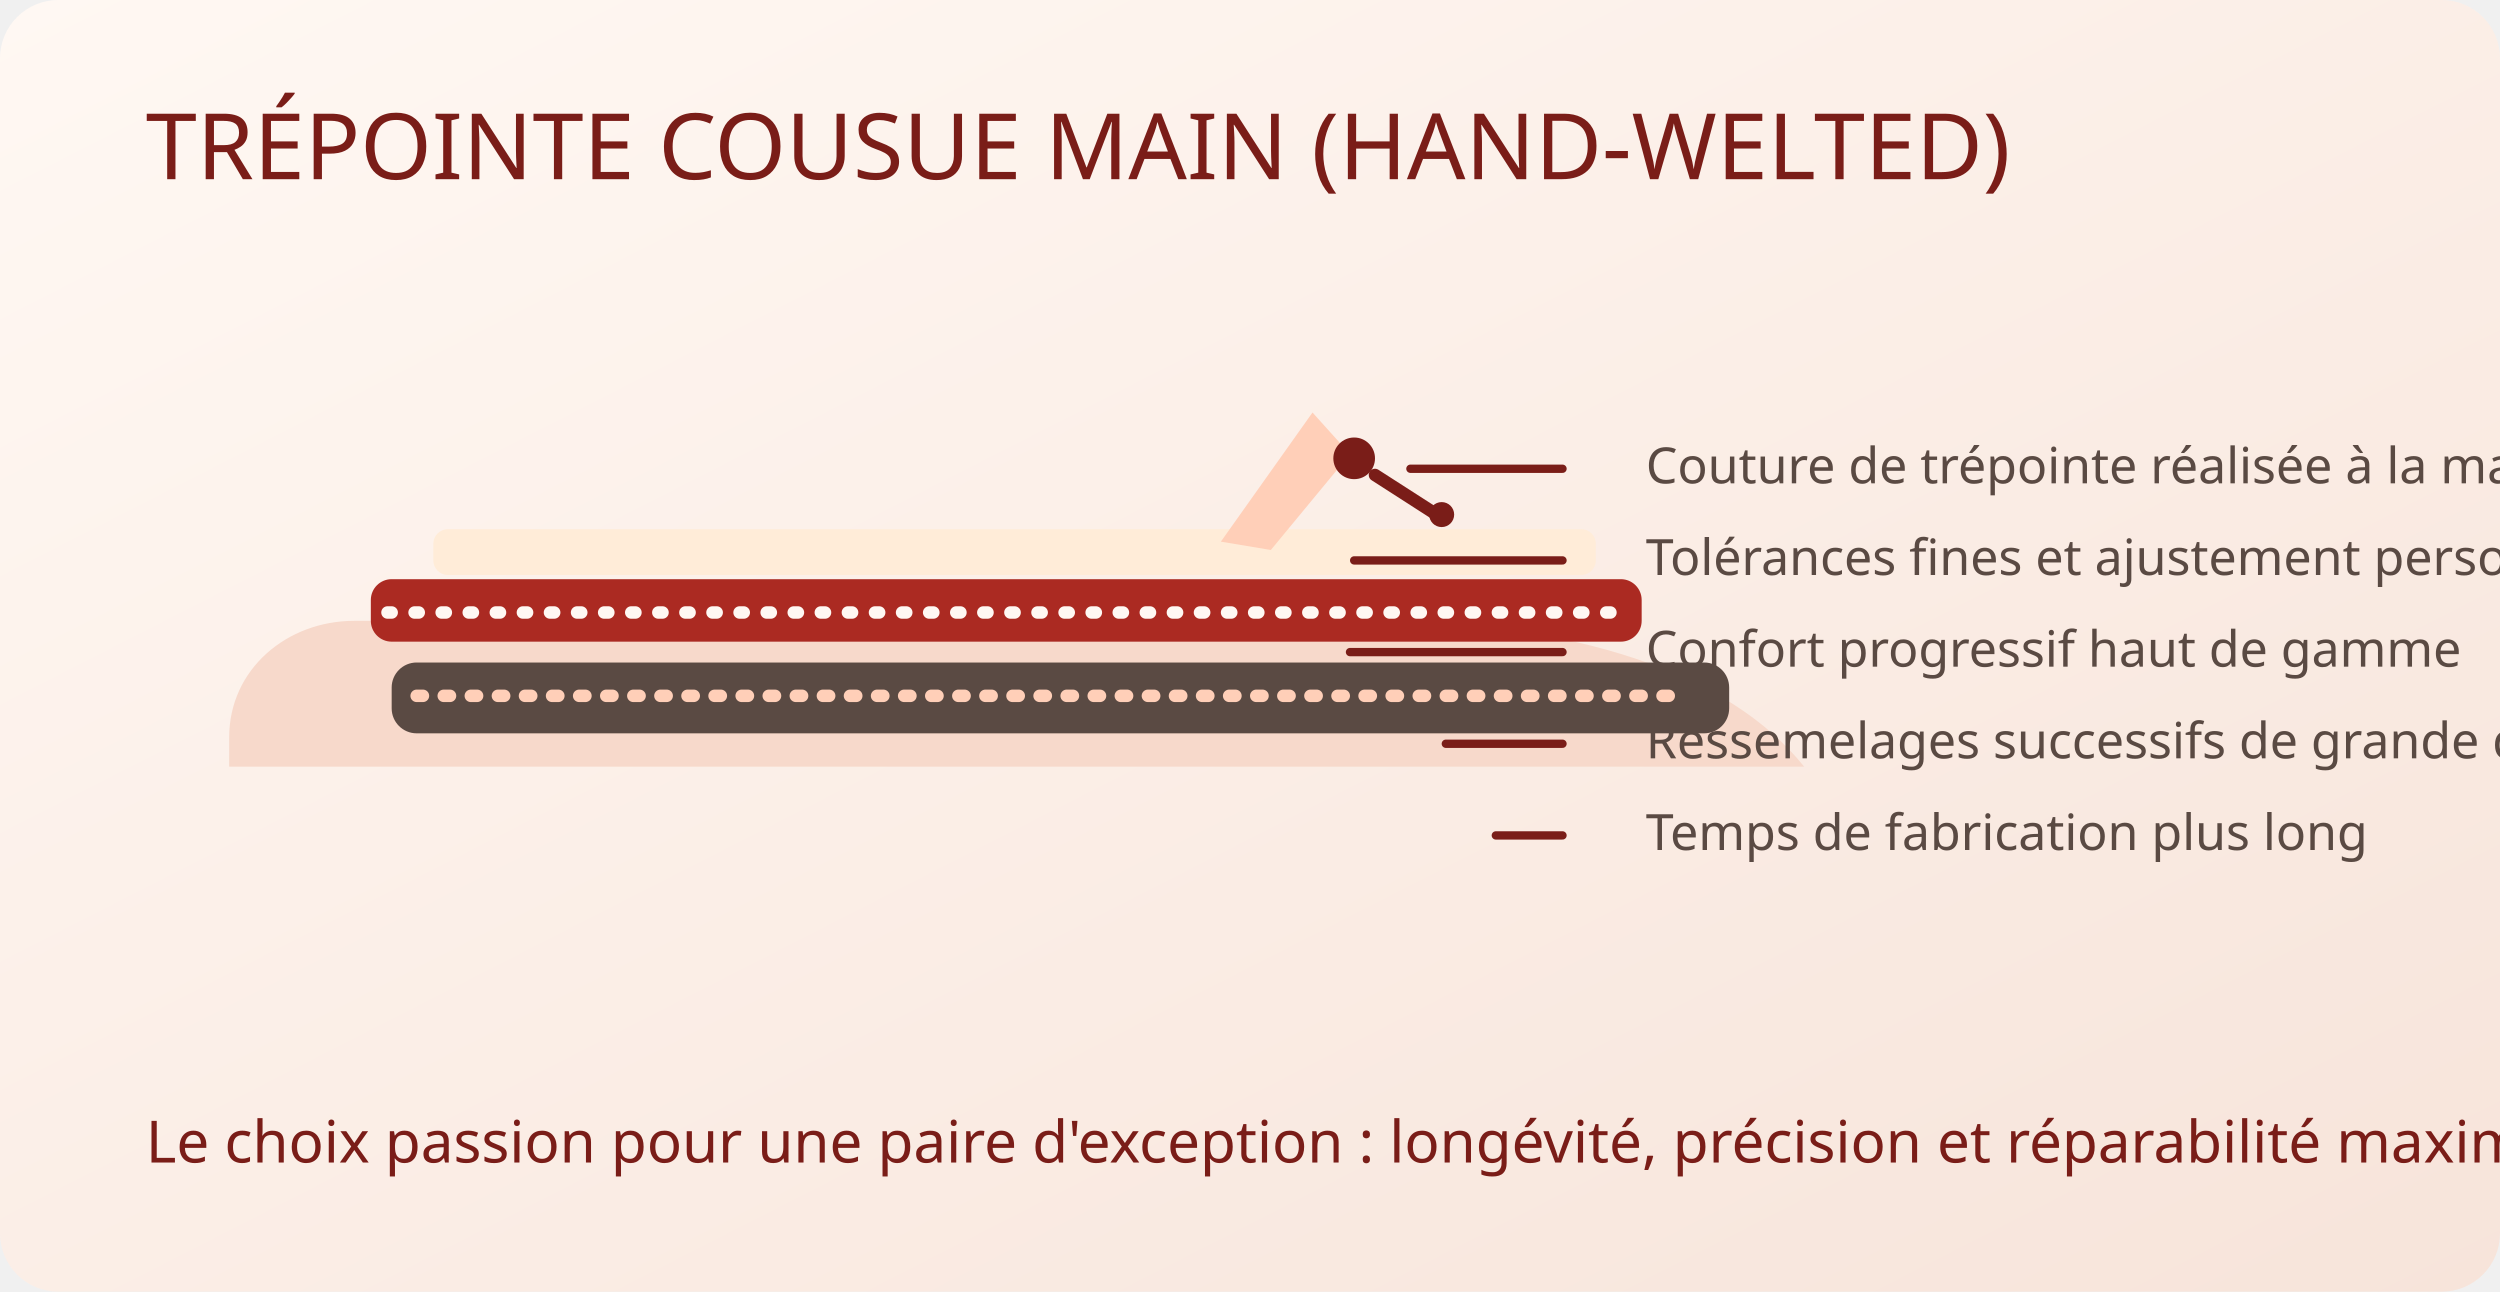
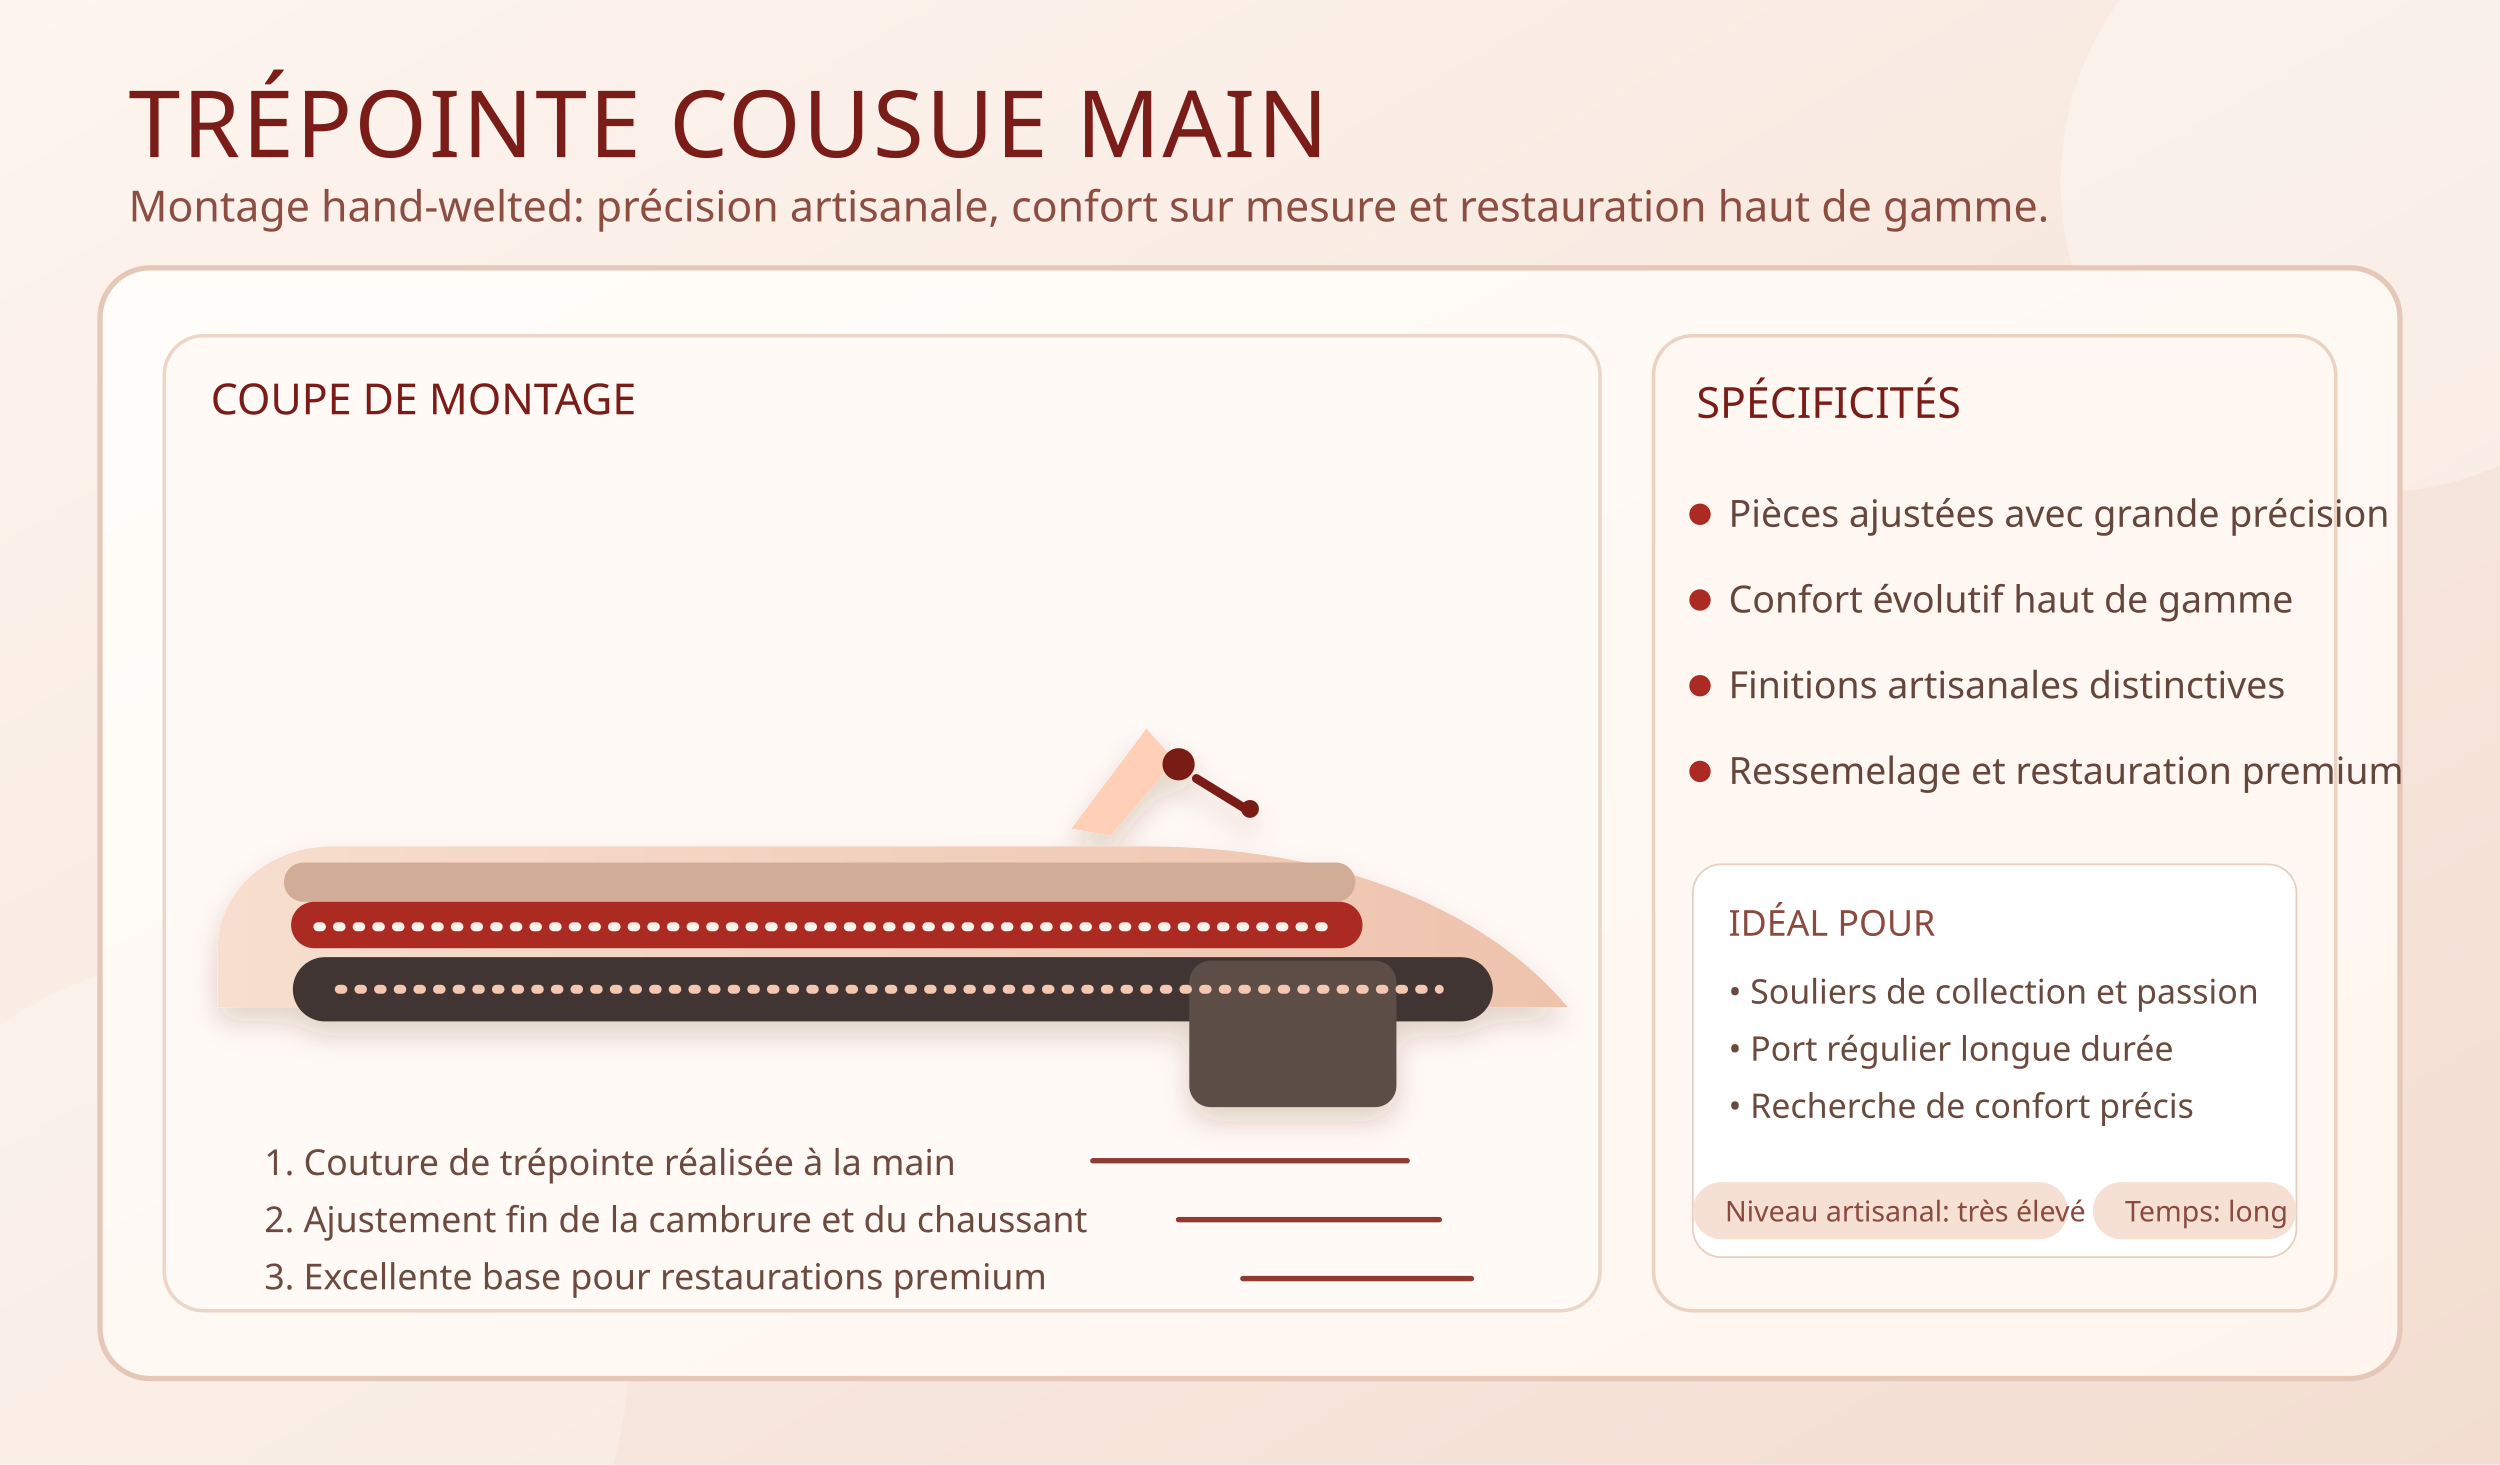
- <svg xmlns="http://www.w3.org/2000/svg" viewBox="0 0 1200 620" role="img" aria-labelledby="title desc">
+ <svg xmlns="http://www.w3.org/2000/svg" viewBox="0 0 1400 820" role="img" aria-labelledby="title desc">
  <defs>
    <linearGradient id="bg" x1="0" y1="0" x2="1" y2="1">
-       <stop offset="0%" stop-color="#fff8f3" />
-       <stop offset="100%" stop-color="#f7e4da" />
+       <stop offset="0%" stop-color="#fdf5ef" />
+       <stop offset="100%" stop-color="#f3ddd1" />
    </linearGradient>
+     <linearGradient id="panel" x1="0" y1="0" x2="1" y2="1">
+       <stop offset="0%" stop-color="#fffdfa" />
+       <stop offset="100%" stop-color="#fff5ee" />
+     </linearGradient>
+     <linearGradient id="upper" x1="0" y1="0" x2="1" y2="0">
+       <stop offset="0%" stop-color="#f7dece" />
+       <stop offset="100%" stop-color="#eec3ad" />
+     </linearGradient>
+     <filter id="shadow" x="-20%" y="-20%" width="140%" height="160%">
+       <feDropShadow dx="0" dy="8" stdDeviation="8" flood-color="#6a241d" flood-opacity="0.2" />
+     </filter>
  </defs>
-   <rect width="1200" height="620" rx="28" fill="url(#bg)" />
-   <text x="70" y="86" font-size="44" fill="#7a1d18" font-family="'Oswald','Arial Narrow',sans-serif">TRÉPOINTE COUSUE MAIN (HAND-WELTED)</text>
-   <g transform="translate(110 174)">
-     <path d="M0 180c0-33 28-56 60-56h486c100 0 174 25 210 70H0z" fill="#f7d9cb" />
-     <rect x="68" y="104" width="610" height="30" rx="10" fill="#ab2a22" />
-     <rect x="78" y="144" width="642" height="34" rx="12" fill="#5a4a43" />
-     <rect x="98" y="80" width="558" height="22" rx="7" fill="#ffecd8" />
-     <path d="M76 120h592" stroke="#fff8f3" stroke-width="6" stroke-dasharray="2 11" stroke-linecap="round" />
-     <path d="M90 160h610" stroke="#ffcfb8" stroke-width="6" stroke-dasharray="3 10" stroke-linecap="round" />
-     <g transform="translate(520 24)">
-       <path d="M0 0l18 20-38 46-24-4z" fill="#ffcfb8" />
-       <circle cx="20" cy="22" r="10" fill="#7a1d18" />
-       <path d="M30 30l28 18" stroke="#7a1d18" stroke-width="6" stroke-linecap="round" />
-       <circle cx="62" cy="49" r="6" fill="#7a1d18" />
+   <rect width="1400" height="820" fill="url(#bg)" />
+   <circle cx="1328" cy="102" r="174" fill="#ffffff" opacity="0.32" />
+   <circle cx="128" cy="758" r="224" fill="#ffffff" opacity="0.24" />
+   <text x="72" y="88" font-size="52" fill="#7a1d18" font-family="'Oswald','Arial Narrow',sans-serif" letter-spacing="1.2">TRÉPOINTE COUSUE MAIN</text>
+   <text x="72" y="124" font-size="24" fill="#8d4e42" font-family="'Nunito Sans','Segoe UI',sans-serif">Montage hand-welted: précision artisanale, confort sur mesure et restauration haut de gamme.</text>
+   <rect x="56" y="150" width="1288" height="622" rx="28" fill="url(#panel)" stroke="#e6c8b8" stroke-width="3" />
+   <g transform="translate(92 188)">
+     <rect x="0" y="0" width="804" height="546" rx="22" fill="#fffaf6" stroke="#ecd6c8" stroke-width="2" />
+     <text x="26" y="44" font-size="24" fill="#7a1d18" font-family="'Oswald','Arial Narrow',sans-serif">COUPE DE MONTAGE</text>
+     <g transform="translate(30 108)" filter="url(#shadow)">
+       <path d="M0 236c0-35 30-58 64-58h456c102 0 188 33 236 90H0z" fill="url(#upper)" />
+       <path d="M48 198h578" stroke="#d1ad98" stroke-width="22" stroke-linecap="round" />
+       <path d="M54 222h574" stroke="#ab2a22" stroke-width="26" stroke-linecap="round" />
+       <path d="M60 258h636" stroke="#3f3531" stroke-width="36" stroke-linecap="round" />
+       <rect x="544" y="242" width="116" height="82" rx="12" fill="#5b4d46" />
+       <path d="M56 223h568" stroke="#fff3ec" stroke-width="5" stroke-linecap="round" stroke-dasharray="2 9" />
+       <path d="M68 258h616" stroke="#f5c7b1" stroke-width="5" stroke-linecap="round" stroke-dasharray="2 9" />
+       <g transform="translate(520 112)">
+         <path d="M0 0l16 18-36 42-22-4z" fill="#ffcfb8" />
+         <circle cx="18" cy="20" r="9" fill="#7a1d18" />
+         <path d="M28 28l26 16" stroke="#7a1d18" stroke-width="5" stroke-linecap="round" />
+         <circle cx="58" cy="45" r="5" fill="#7a1d18" />
+       </g>
+     </g>
+     <g fill="#6c4a3f" font-family="'Nunito Sans','Segoe UI',sans-serif" font-size="20">
+       <text x="56" y="470">1. Couture de trépointe réalisée à la main</text>
+       <text x="56" y="502">2. Ajustement fin de la cambrure et du chaussant</text>
+       <text x="56" y="534">3. Excellente base pour restaurations premium</text>
+     </g>
+     <g stroke="#8f3b31" stroke-width="3" fill="none" stroke-linecap="round">
+       <path d="M520 462h176" />
+       <path d="M568 495h146" />
+       <path d="M604 528h128" />
    </g>
  </g>
-   <g fill="#5a4a43" font-size="24" font-family="'Nunito Sans','Segoe UI',sans-serif">
-     <text x="790" y="232">Couture de trépointe réalisée à la main</text>
-     <text x="790" y="276">Tolérances fines et ajustement personnalisé</text>
-     <text x="790" y="320">Confort progressif haut de gamme</text>
-     <text x="790" y="364">Ressemelages successifs de grande qualité</text>
-     <text x="790" y="408">Temps de fabrication plus long</text>
+   <g transform="translate(926 188)">
+     <rect x="0" y="0" width="382" height="546" rx="22" fill="#fff8f2" stroke="#ecd2c1" stroke-width="2" />
+     <text x="24" y="46" font-size="24" fill="#7a1d18" font-family="'Oswald','Arial Narrow',sans-serif">SPÉCIFICITÉS</text>
+     <g font-family="'Nunito Sans','Segoe UI',sans-serif" font-size="21" fill="#65463d">
+       <circle cx="26" cy="100" r="6" fill="#ab2a22" />
+       <text x="42" y="107">Pièces ajustées avec grande précision</text>
+       <circle cx="26" cy="148" r="6" fill="#ab2a22" />
+       <text x="42" y="155">Confort évolutif haut de gamme</text>
+       <circle cx="26" cy="196" r="6" fill="#ab2a22" />
+       <text x="42" y="203">Finitions artisanales distinctives</text>
+       <circle cx="26" cy="244" r="6" fill="#ab2a22" />
+       <text x="42" y="251">Ressemelage et restauration premium</text>
+     </g>
+     <rect x="22" y="296" width="338" height="220" rx="16" fill="#fff" stroke="#e8cec0" />
+     <text x="42" y="336" font-size="20" fill="#8a4a3f" font-family="'Oswald','Arial Narrow',sans-serif">IDÉAL POUR</text>
+     <text x="42" y="374" font-size="19" fill="#6a4a3e" font-family="'Nunito Sans','Segoe UI',sans-serif">• Souliers de collection et passion</text>
+     <text x="42" y="406" font-size="19" fill="#6a4a3e" font-family="'Nunito Sans','Segoe UI',sans-serif">• Port régulier longue durée</text>
+     <text x="42" y="438" font-size="19" fill="#6a4a3e" font-family="'Nunito Sans','Segoe UI',sans-serif">• Recherche de confort précis</text>
+     <rect x="22" y="474" width="210" height="32" rx="16" fill="#f5e0d3" />
+     <text x="40" y="496" font-size="16" fill="#8a4a3f" font-family="'Nunito Sans','Segoe UI',sans-serif">Niveau artisanal: très élevé</text>
+     <rect x="246" y="474" width="114" height="32" rx="16" fill="#f5e0d3" />
+     <text x="264" y="496" font-size="16" fill="#8a4a3f" font-family="'Nunito Sans','Segoe UI',sans-serif">Temps: long</text>
  </g>
-   <g stroke="#7a1d18" stroke-width="4" fill="none" stroke-linecap="round">
-     <path d="M750 225H677" />
-     <path d="M750 269H650" />
-     <path d="M750 313H648" />
-     <path d="M750 357H694" />
-     <path d="M750 401H718" />
-   </g>
-   <text x="70" y="558" font-size="28" fill="#7a1d18" font-family="'Nunito Sans','Segoe UI',sans-serif">Le choix passion pour une paire d'exception : longévité, précision et réparabilité maximale.</text>
</svg>
